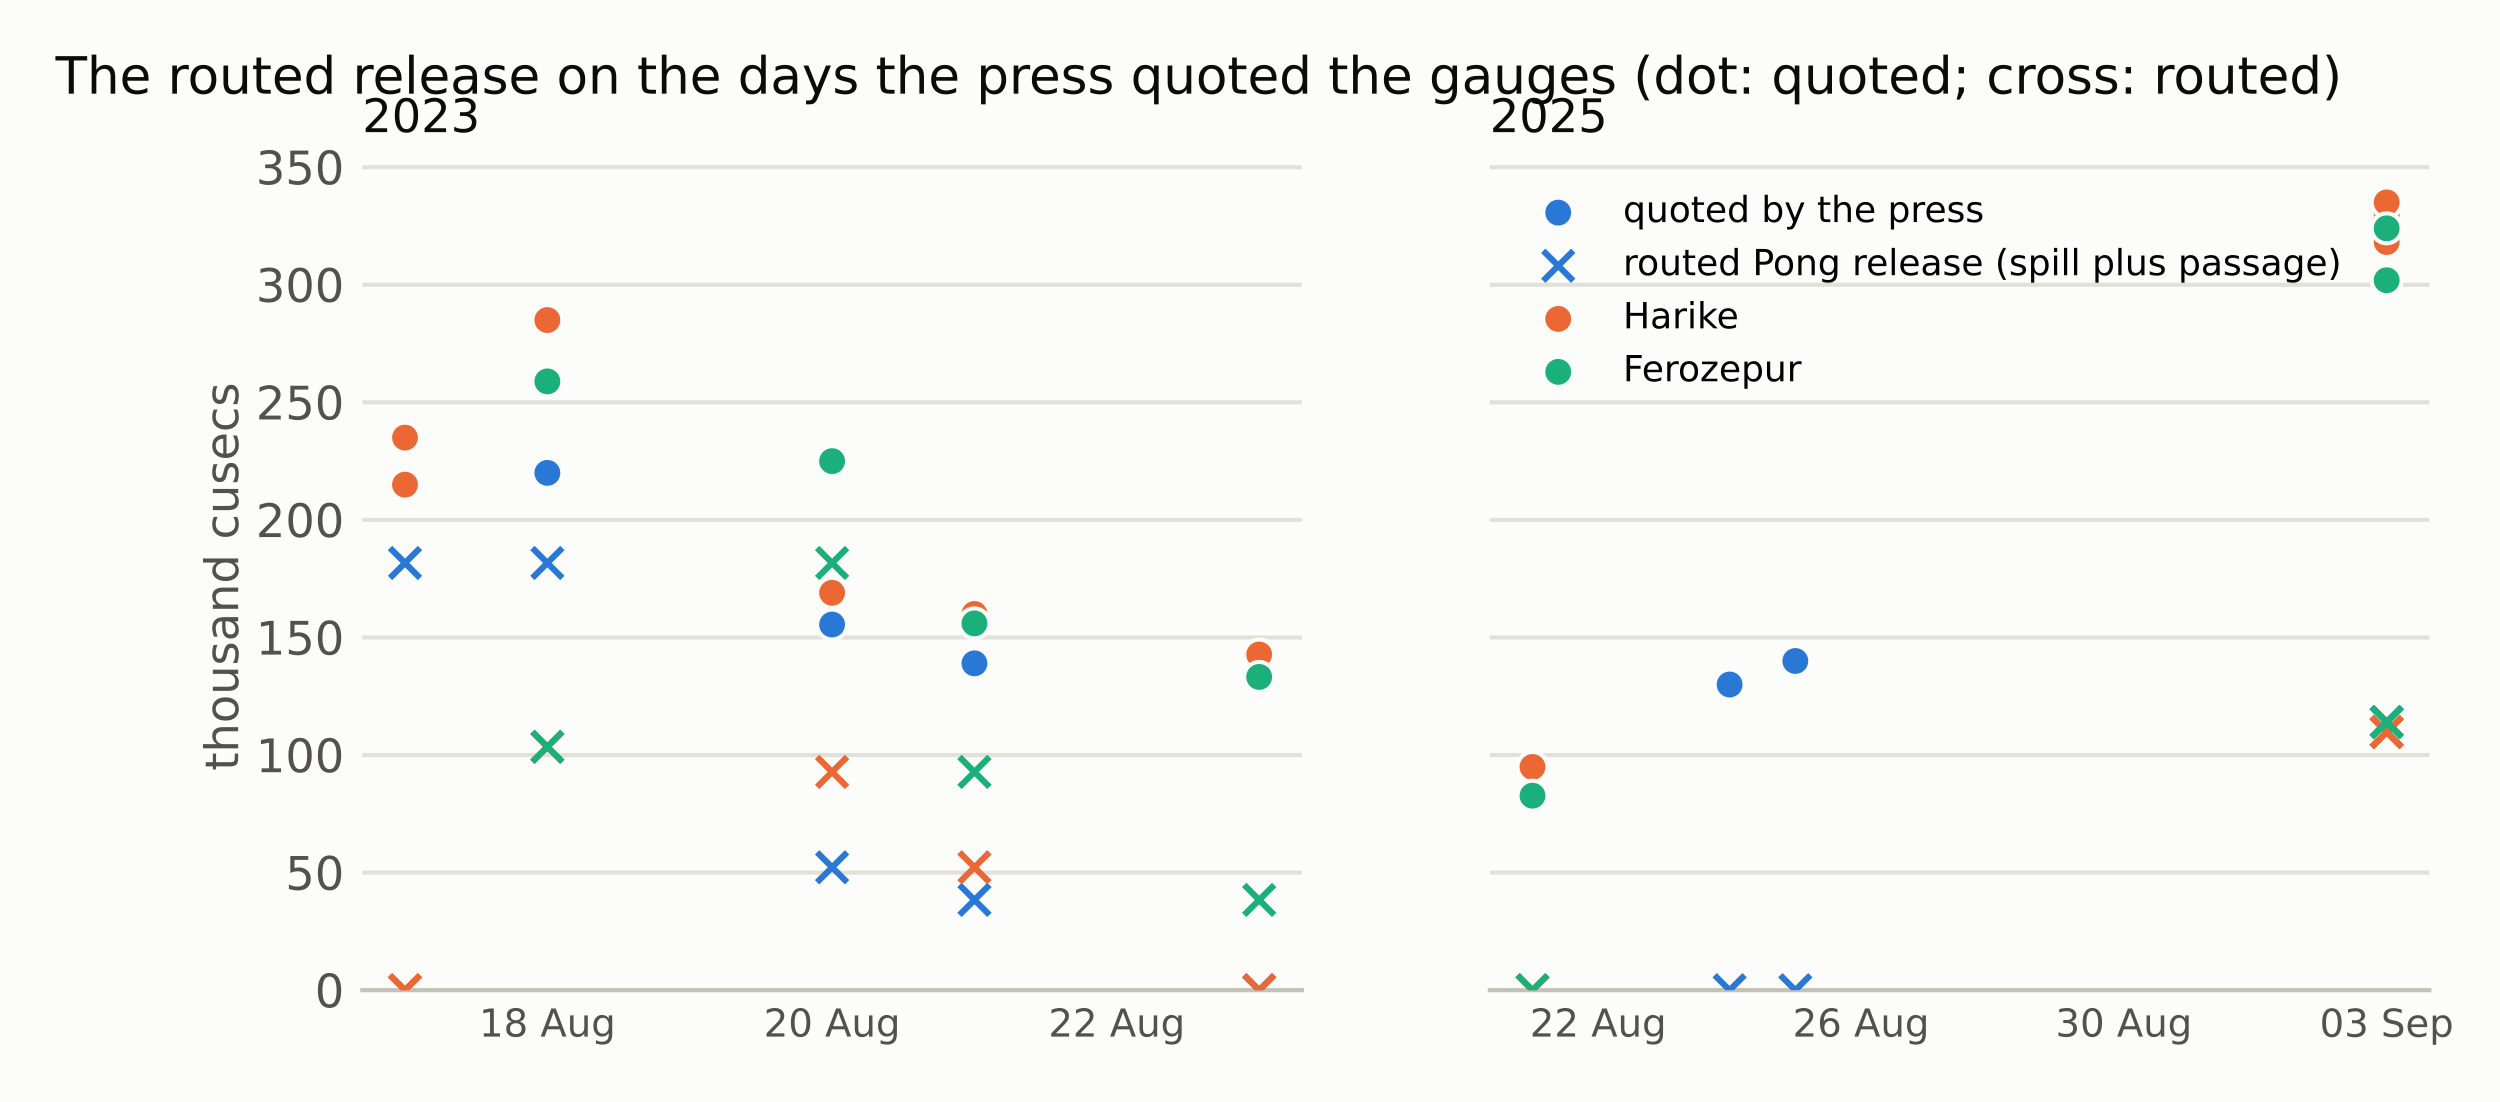
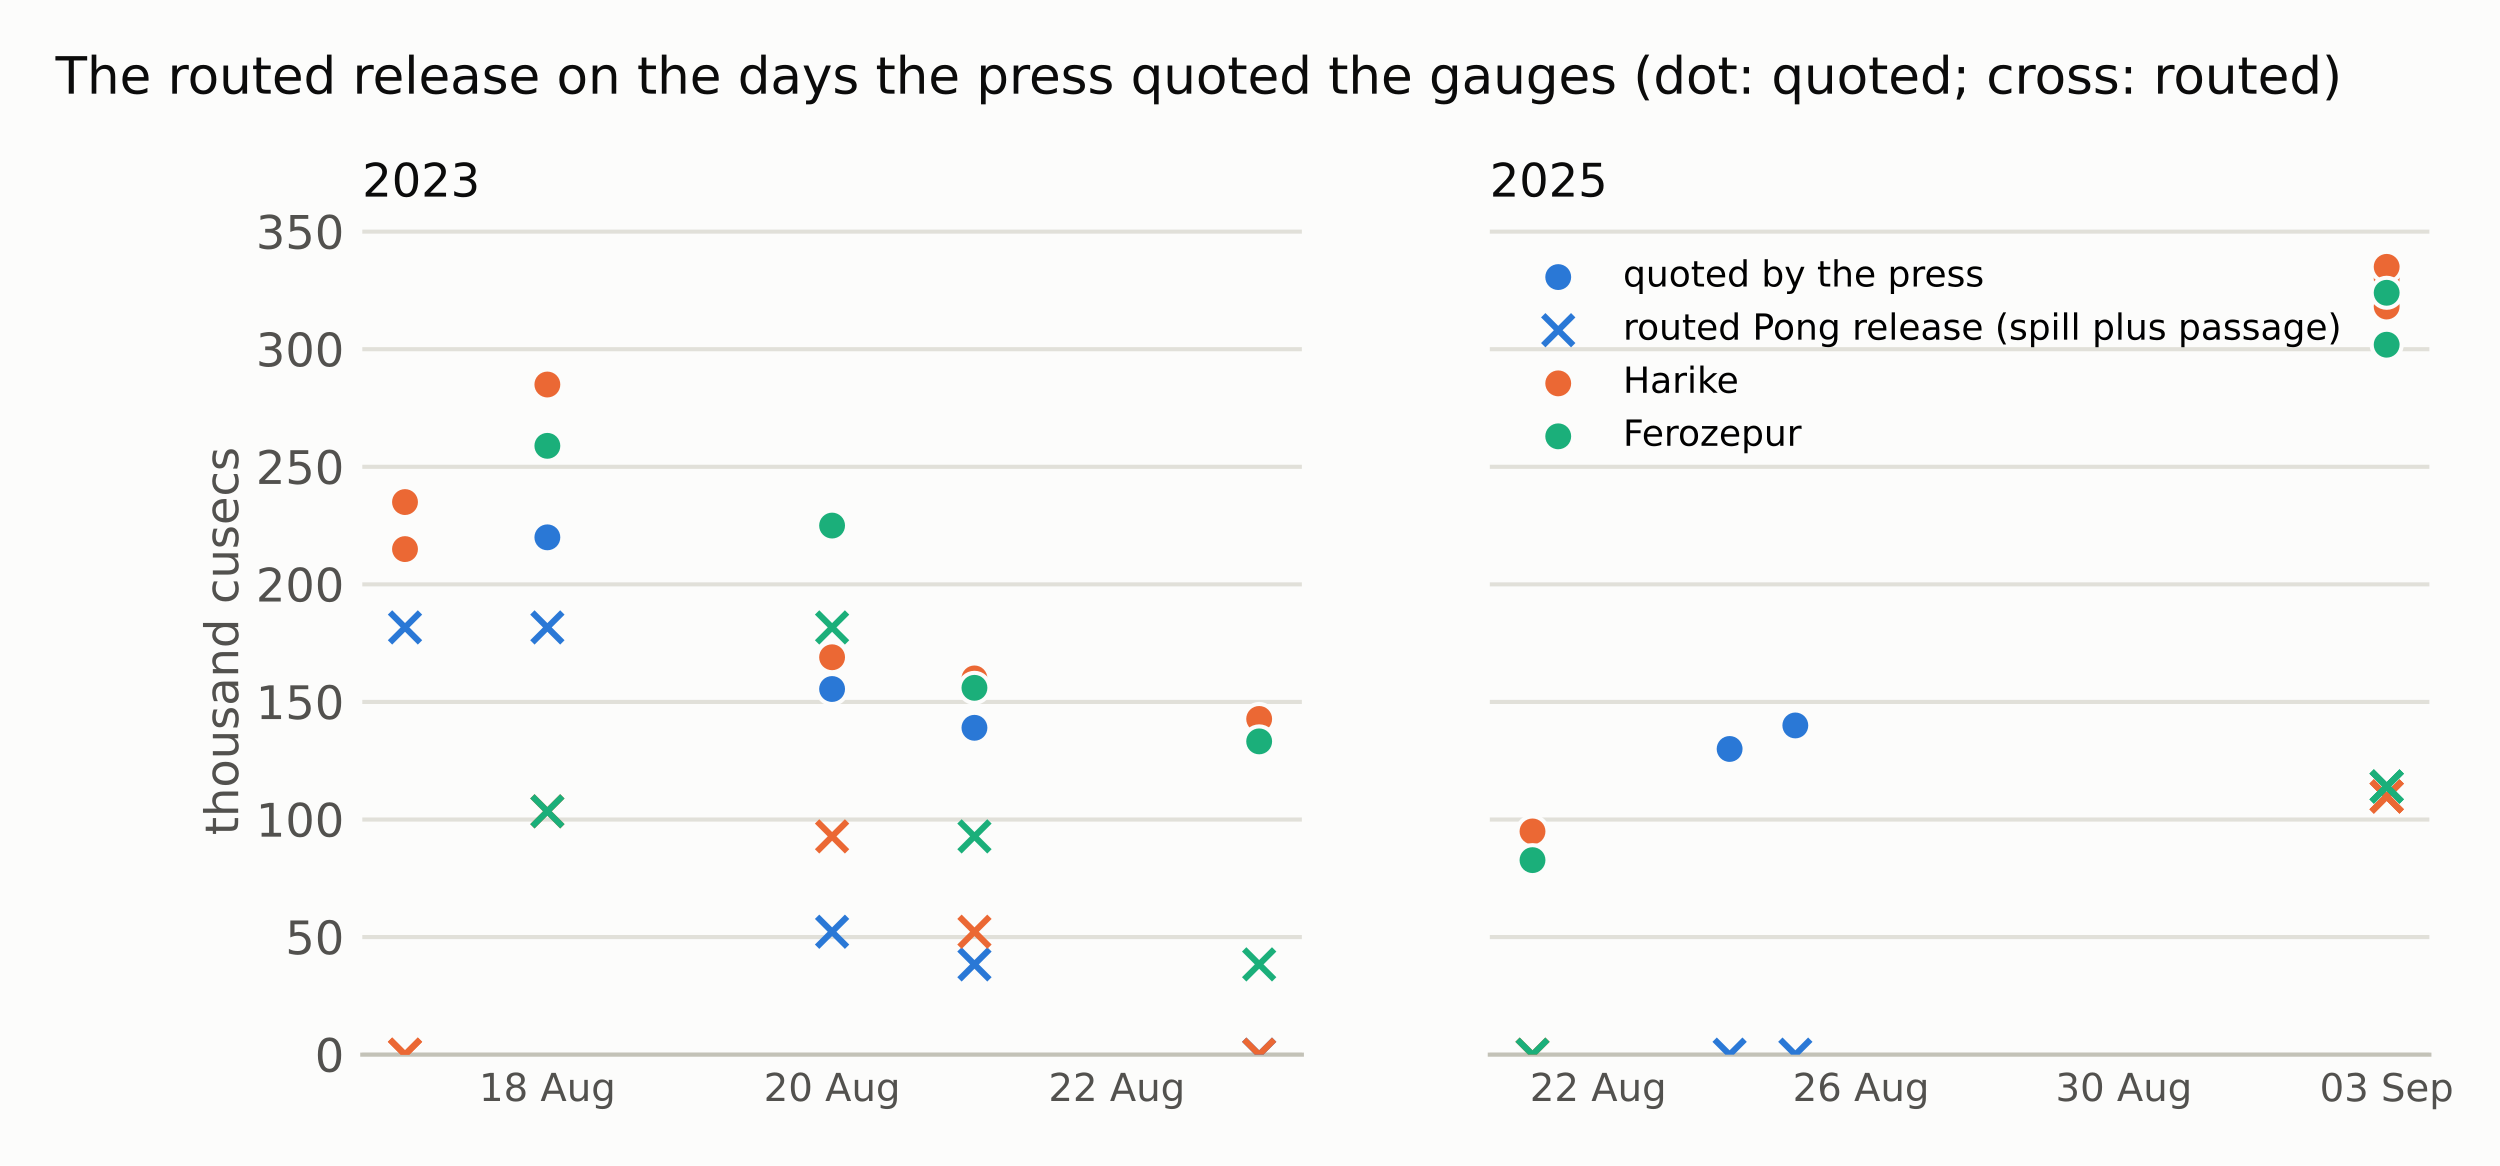
- <svg xmlns="http://www.w3.org/2000/svg" xmlns:xlink="http://www.w3.org/1999/xlink" width="485.903pt" height="214.033pt" viewBox="0 0 485.903 214.033" version="1.1">
+ <svg xmlns="http://www.w3.org/2000/svg" xmlns:xlink="http://www.w3.org/1999/xlink" width="485.903pt" height="226.561pt" viewBox="0 0 485.903 226.561" version="1.1">
  <defs>
    <style type="text/css">*{stroke-linejoin: round; stroke-linecap: butt}</style>
  </defs>
  <g id="figure_1">
    <g id="patch_1">
-       <path d="M 0 214.033  L 485.903 214.033  L 485.903 -0  L 0 -0  z " style="fill: #fcfcfb" />
+       <path d="M 0 226.561  L 485.903 226.561  L 485.903 0  L 0 0  z " style="fill: #fcfcfb" />
    </g>
    <g id="axes_1">
      <g id="patch_2">
-         <path d="M 70.416 192.456  L 253.034 192.456  L 253.034 31.68  L 70.416 31.68  z " style="fill: #fcfcfb" />
+         <path d="M 70.416 204.984  L 253.034 204.984  L 253.034 44.208  L 70.416 44.208  z " style="fill: #fcfcfb" />
      </g>
      <g id="matplotlib.axis_1">
        <g id="xtick_1">
          <g id="line2d_1" />
          <g id="text_1">
-             <text style="font-size: 7.5px; font-family: 'Segoe UI', 'DejaVu Sans', 'Arial', sans-serif; text-anchor: middle; fill: #52514e" x="106.386" y="201.469" transform="rotate(-0 106.3862 201.4685)">18 Aug</text>
+             <text style="font-size: 7.5px; font-family: 'Segoe UI', 'DejaVu Sans', 'Arial', sans-serif; text-anchor: middle; fill: #52514e" x="106.386" y="213.996" transform="rotate(-0 106.3862 213.9965)">18 Aug</text>
          </g>
        </g>
        <g id="xtick_2">
          <g id="line2d_2" />
          <g id="text_2">
-             <text style="font-size: 7.5px; font-family: 'Segoe UI', 'DejaVu Sans', 'Arial', sans-serif; text-anchor: middle; fill: #52514e" x="161.725" y="201.469" transform="rotate(-0 161.7251 201.4685)">20 Aug</text>
+             <text style="font-size: 7.5px; font-family: 'Segoe UI', 'DejaVu Sans', 'Arial', sans-serif; text-anchor: middle; fill: #52514e" x="161.725" y="213.996" transform="rotate(-0 161.7251 213.9965)">20 Aug</text>
          </g>
        </g>
        <g id="xtick_3">
          <g id="line2d_3" />
          <g id="text_3">
-             <text style="font-size: 7.5px; font-family: 'Segoe UI', 'DejaVu Sans', 'Arial', sans-serif; text-anchor: middle; fill: #52514e" x="217.064" y="201.469" transform="rotate(-0 217.0639 201.4685)">22 Aug</text>
+             <text style="font-size: 7.5px; font-family: 'Segoe UI', 'DejaVu Sans', 'Arial', sans-serif; text-anchor: middle; fill: #52514e" x="217.064" y="213.996" transform="rotate(-0 217.0639 213.9965)">22 Aug</text>
          </g>
        </g>
      </g>
      <g id="matplotlib.axis_2">
        <g id="ytick_1">
          <g id="line2d_4">
-             <path d="M 70.416 192.456  L 253.034 192.456  " clip-path="url(#p45ac440581)" style="fill: none; stroke: #e1e0d9; stroke-width: 0.8; stroke-linecap: square" />
+             <path d="M 70.416 204.984  L 253.034 204.984  " clip-path="url(#pf6a21c6788)" style="fill: none; stroke: #e1e0d9; stroke-width: 0.8; stroke-linecap: square" />
          </g>
          <g id="line2d_5" />
          <g id="text_4">
-             <text style="font-size: 9px; font-family: 'Segoe UI', 'DejaVu Sans', 'Arial', sans-serif; text-anchor: end; fill: #52514e" x="66.916" y="195.787" transform="rotate(-0 66.916 195.7874)">0</text>
+             <text style="font-size: 9px; font-family: 'Segoe UI', 'DejaVu Sans', 'Arial', sans-serif; text-anchor: end; fill: #52514e" x="66.916" y="208.315" transform="rotate(-0 66.916 208.3154)">0</text>
          </g>
        </g>
        <g id="ytick_2">
          <g id="line2d_6">
-             <path d="M 70.416 169.604  L 253.034 169.604  " clip-path="url(#p45ac440581)" style="fill: none; stroke: #e1e0d9; stroke-width: 0.8; stroke-linecap: square" />
+             <path d="M 70.416 182.132  L 253.034 182.132  " clip-path="url(#pf6a21c6788)" style="fill: none; stroke: #e1e0d9; stroke-width: 0.8; stroke-linecap: square" />
          </g>
          <g id="line2d_7" />
          <g id="text_5">
-             <text style="font-size: 9px; font-family: 'Segoe UI', 'DejaVu Sans', 'Arial', sans-serif; text-anchor: end; fill: #52514e" x="66.916" y="172.936" transform="rotate(-0 66.916 172.9357)">50</text>
+             <text style="font-size: 9px; font-family: 'Segoe UI', 'DejaVu Sans', 'Arial', sans-serif; text-anchor: end; fill: #52514e" x="66.916" y="185.464" transform="rotate(-0 66.916 185.4637)">50</text>
          </g>
        </g>
        <g id="ytick_3">
          <g id="line2d_8">
-             <path d="M 70.416 146.753  L 253.034 146.753  " clip-path="url(#p45ac440581)" style="fill: none; stroke: #e1e0d9; stroke-width: 0.8; stroke-linecap: square" />
+             <path d="M 70.416 159.281  L 253.034 159.281  " clip-path="url(#pf6a21c6788)" style="fill: none; stroke: #e1e0d9; stroke-width: 0.8; stroke-linecap: square" />
          </g>
          <g id="line2d_9" />
          <g id="text_6">
-             <text style="font-size: 9px; font-family: 'Segoe UI', 'DejaVu Sans', 'Arial', sans-serif; text-anchor: end; fill: #52514e" x="66.916" y="150.084" transform="rotate(-0 66.916 150.084)">100</text>
+             <text style="font-size: 9px; font-family: 'Segoe UI', 'DejaVu Sans', 'Arial', sans-serif; text-anchor: end; fill: #52514e" x="66.916" y="162.612" transform="rotate(-0 66.916 162.612)">100</text>
          </g>
        </g>
        <g id="ytick_4">
          <g id="line2d_10">
-             <path d="M 70.416 123.901  L 253.034 123.901  " clip-path="url(#p45ac440581)" style="fill: none; stroke: #e1e0d9; stroke-width: 0.8; stroke-linecap: square" />
+             <path d="M 70.416 136.429  L 253.034 136.429  " clip-path="url(#pf6a21c6788)" style="fill: none; stroke: #e1e0d9; stroke-width: 0.8; stroke-linecap: square" />
          </g>
          <g id="line2d_11" />
          <g id="text_7">
-             <text style="font-size: 9px; font-family: 'Segoe UI', 'DejaVu Sans', 'Arial', sans-serif; text-anchor: end; fill: #52514e" x="66.916" y="127.232" transform="rotate(-0 66.916 127.2324)">150</text>
+             <text style="font-size: 9px; font-family: 'Segoe UI', 'DejaVu Sans', 'Arial', sans-serif; text-anchor: end; fill: #52514e" x="66.916" y="139.76" transform="rotate(-0 66.916 139.7604)">150</text>
          </g>
        </g>
        <g id="ytick_5">
          <g id="line2d_12">
-             <path d="M 70.416 101.049  L 253.034 101.049  " clip-path="url(#p45ac440581)" style="fill: none; stroke: #e1e0d9; stroke-width: 0.8; stroke-linecap: square" />
+             <path d="M 70.416 113.577  L 253.034 113.577  " clip-path="url(#pf6a21c6788)" style="fill: none; stroke: #e1e0d9; stroke-width: 0.8; stroke-linecap: square" />
          </g>
          <g id="line2d_13" />
          <g id="text_8">
-             <text style="font-size: 9px; font-family: 'Segoe UI', 'DejaVu Sans', 'Arial', sans-serif; text-anchor: end; fill: #52514e" x="66.916" y="104.381" transform="rotate(-0 66.916 104.3807)">200</text>
+             <text style="font-size: 9px; font-family: 'Segoe UI', 'DejaVu Sans', 'Arial', sans-serif; text-anchor: end; fill: #52514e" x="66.916" y="116.909" transform="rotate(-0 66.916 116.9087)">200</text>
          </g>
        </g>
        <g id="ytick_6">
          <g id="line2d_14">
-             <path d="M 70.416 78.198  L 253.034 78.198  " clip-path="url(#p45ac440581)" style="fill: none; stroke: #e1e0d9; stroke-width: 0.8; stroke-linecap: square" />
+             <path d="M 70.416 90.726  L 253.034 90.726  " clip-path="url(#pf6a21c6788)" style="fill: none; stroke: #e1e0d9; stroke-width: 0.8; stroke-linecap: square" />
          </g>
          <g id="line2d_15" />
          <g id="text_9">
-             <text style="font-size: 9px; font-family: 'Segoe UI', 'DejaVu Sans', 'Arial', sans-serif; text-anchor: end; fill: #52514e" x="66.916" y="81.529" transform="rotate(-0 66.916 81.52898)">250</text>
+             <text style="font-size: 9px; font-family: 'Segoe UI', 'DejaVu Sans', 'Arial', sans-serif; text-anchor: end; fill: #52514e" x="66.916" y="94.057" transform="rotate(-0 66.916 94.05698)">250</text>
          </g>
        </g>
        <g id="ytick_7">
          <g id="line2d_16">
-             <path d="M 70.416 55.346  L 253.034 55.346  " clip-path="url(#p45ac440581)" style="fill: none; stroke: #e1e0d9; stroke-width: 0.8; stroke-linecap: square" />
+             <path d="M 70.416 67.874  L 253.034 67.874  " clip-path="url(#pf6a21c6788)" style="fill: none; stroke: #e1e0d9; stroke-width: 0.8; stroke-linecap: square" />
          </g>
          <g id="line2d_17" />
          <g id="text_10">
-             <text style="font-size: 9px; font-family: 'Segoe UI', 'DejaVu Sans', 'Arial', sans-serif; text-anchor: end; fill: #52514e" x="66.916" y="58.677" transform="rotate(-0 66.916 58.6773)">300</text>
+             <text style="font-size: 9px; font-family: 'Segoe UI', 'DejaVu Sans', 'Arial', sans-serif; text-anchor: end; fill: #52514e" x="66.916" y="71.205" transform="rotate(-0 66.916 71.2053)">300</text>
          </g>
        </g>
        <g id="ytick_8">
          <g id="line2d_18">
-             <path d="M 70.416 32.494  L 253.034 32.494  " clip-path="url(#p45ac440581)" style="fill: none; stroke: #e1e0d9; stroke-width: 0.8; stroke-linecap: square" />
+             <path d="M 70.416 45.022  L 253.034 45.022  " clip-path="url(#pf6a21c6788)" style="fill: none; stroke: #e1e0d9; stroke-width: 0.8; stroke-linecap: square" />
          </g>
          <g id="line2d_19" />
          <g id="text_11">
-             <text style="font-size: 9px; font-family: 'Segoe UI', 'DejaVu Sans', 'Arial', sans-serif; text-anchor: end; fill: #52514e" x="66.916" y="35.826" transform="rotate(-0 66.916 35.82561)">350</text>
+             <text style="font-size: 9px; font-family: 'Segoe UI', 'DejaVu Sans', 'Arial', sans-serif; text-anchor: end; fill: #52514e" x="66.916" y="48.354" transform="rotate(-0 66.916 48.35361)">350</text>
          </g>
        </g>
        <g id="text_12">
-           <text style="font-size: 9px; font-family: 'Segoe UI', 'DejaVu Sans', 'Arial', sans-serif; text-anchor: middle; fill: #52514e" x="46.291" y="112.068" transform="rotate(-90 46.29131 112.068)">thousand cusecs</text>
+           <text style="font-size: 9px; font-family: 'Segoe UI', 'DejaVu Sans', 'Arial', sans-serif; text-anchor: middle; fill: #52514e" x="46.291" y="124.596" transform="rotate(-90 46.29131 124.596)">thousand cusecs</text>
        </g>
      </g>
      <g id="patch_3">
-         <path d="M 70.416 192.456  L 253.034 192.456  " style="fill: none; stroke: #c3c2b7; stroke-width: 0.8; stroke-linejoin: miter; stroke-linecap: square" />
+         <path d="M 70.416 204.984  L 253.034 204.984  " style="fill: none; stroke: #c3c2b7; stroke-width: 0.8; stroke-linejoin: miter; stroke-linecap: square" />
      </g>
      <g id="text_13">
-         <text style="font-size: 9px; font-family: 'Segoe UI', 'DejaVu Sans', 'Arial', sans-serif; text-anchor: start; fill: #0b0b0b" x="70.416" y="25.68" transform="rotate(-0 70.416 25.68)">2023</text>
+         <text style="font-size: 9px; font-family: 'Segoe UI', 'DejaVu Sans', 'Arial', sans-serif; text-anchor: start; fill: #0b0b0b" x="70.416" y="38.208" transform="rotate(-0 70.416 38.208)">2023</text>
      </g>
      <g id="PathCollection_1">
        <defs>
-           <path id="m4403575133" d="M 0 2.915  C 0.773 2.915 1.515 2.608 2.062 2.062  C 2.608 1.515 2.915 0.773 2.915 0  C 2.915 -0.773 2.608 -1.515 2.062 -2.062  C 1.515 -2.608 0.773 -2.915 0 -2.915  C -0.773 -2.915 -1.515 -2.608 -2.062 -2.062  C -2.608 -1.515 -2.915 -0.773 -2.915 0  C -2.915 0.773 -2.608 1.515 -2.062 2.062  C -1.515 2.608 -0.773 2.915 0 2.915  z " style="stroke: #fcfcfb; stroke-width: 0.8" />
-         </defs>
-         <g clip-path="url(#p45ac440581)">
-           <use xlink:href="#m4403575133" x="78.717" y="85.51" style="fill: #2a78d6; stroke: #fcfcfb; stroke-width: 0.8" />
-           <use xlink:href="#m4403575133" x="106.386" y="91.909" style="fill: #2a78d6; stroke: #fcfcfb; stroke-width: 0.8" />
-           <use xlink:href="#m4403575133" x="161.725" y="121.387" style="fill: #2a78d6; stroke: #fcfcfb; stroke-width: 0.8" />
-           <use xlink:href="#m4403575133" x="189.395" y="128.928" style="fill: #2a78d6; stroke: #fcfcfb; stroke-width: 0.8" />
-           <use xlink:href="#m4403575133" x="244.733" y="130.299" style="fill: #2a78d6; stroke: #fcfcfb; stroke-width: 0.8" />
+           <path id="m98b587c056" d="M 0 2.915  C 0.773 2.915 1.515 2.608 2.062 2.062  C 2.608 1.515 2.915 0.773 2.915 0  C 2.915 -0.773 2.608 -1.515 2.062 -2.062  C 1.515 -2.608 0.773 -2.915 0 -2.915  C -0.773 -2.915 -1.515 -2.608 -2.062 -2.062  C -2.608 -1.515 -2.915 -0.773 -2.915 0  C -2.915 0.773 -2.608 1.515 -2.062 2.062  C -1.515 2.608 -0.773 2.915 0 2.915  z " style="stroke: #fcfcfb; stroke-width: 0.8" />
+         </defs>
+         <g clip-path="url(#pf6a21c6788)">
+           <use xlink:href="#m98b587c056" x="78.717" y="98.038" style="fill: #2a78d6; stroke: #fcfcfb; stroke-width: 0.8" />
+           <use xlink:href="#m98b587c056" x="106.386" y="104.437" style="fill: #2a78d6; stroke: #fcfcfb; stroke-width: 0.8" />
+           <use xlink:href="#m98b587c056" x="161.725" y="133.915" style="fill: #2a78d6; stroke: #fcfcfb; stroke-width: 0.8" />
+           <use xlink:href="#m98b587c056" x="189.395" y="141.456" style="fill: #2a78d6; stroke: #fcfcfb; stroke-width: 0.8" />
+           <use xlink:href="#m98b587c056" x="244.733" y="142.827" style="fill: #2a78d6; stroke: #fcfcfb; stroke-width: 0.8" />
        </g>
      </g>
      <g id="PathCollection_2">
        <defs>
-           <path id="m735cad4ddc" d="M -2.915 2.915  L 2.915 -2.915  M -2.915 -2.915  L 2.915 2.915  " style="stroke: #2a78d6; stroke-width: 1.2" />
-         </defs>
-         <g clip-path="url(#p45ac440581)">
-           <use xlink:href="#m735cad4ddc" x="78.717" y="109.42" style="fill: #2a78d6; stroke: #2a78d6; stroke-width: 1.2" />
-           <use xlink:href="#m735cad4ddc" x="106.386" y="109.42" style="fill: #2a78d6; stroke: #2a78d6; stroke-width: 1.2" />
-           <use xlink:href="#m735cad4ddc" x="161.725" y="168.568" style="fill: #2a78d6; stroke: #2a78d6; stroke-width: 1.2" />
-           <use xlink:href="#m735cad4ddc" x="189.395" y="174.912" style="fill: #2a78d6; stroke: #2a78d6; stroke-width: 1.2" />
-           <use xlink:href="#m735cad4ddc" x="244.733" y="192.456" style="fill: #2a78d6; stroke: #2a78d6; stroke-width: 1.2" />
+           <path id="m5d84d21944" d="M -2.915 2.915  L 2.915 -2.915  M -2.915 -2.915  L 2.915 2.915  " style="stroke: #2a78d6; stroke-width: 1.2" />
+         </defs>
+         <g clip-path="url(#pf6a21c6788)">
+           <use xlink:href="#m5d84d21944" x="78.717" y="121.948" style="fill: #2a78d6; stroke: #2a78d6; stroke-width: 1.2" />
+           <use xlink:href="#m5d84d21944" x="106.386" y="121.948" style="fill: #2a78d6; stroke: #2a78d6; stroke-width: 1.2" />
+           <use xlink:href="#m5d84d21944" x="161.725" y="181.096" style="fill: #2a78d6; stroke: #2a78d6; stroke-width: 1.2" />
+           <use xlink:href="#m5d84d21944" x="189.395" y="187.44" style="fill: #2a78d6; stroke: #2a78d6; stroke-width: 1.2" />
+           <use xlink:href="#m5d84d21944" x="244.733" y="204.984" style="fill: #2a78d6; stroke: #2a78d6; stroke-width: 1.2" />
        </g>
      </g>
      <g id="PathCollection_3">
        <defs>
-           <path id="m0ab8306b70" d="M 0 2.915  C 0.773 2.915 1.515 2.608 2.062 2.062  C 2.608 1.515 2.915 0.773 2.915 0  C 2.915 -0.773 2.608 -1.515 2.062 -2.062  C 1.515 -2.608 0.773 -2.915 0 -2.915  C -0.773 -2.915 -1.515 -2.608 -2.062 -2.062  C -2.608 -1.515 -2.915 -0.773 -2.915 0  C -2.915 0.773 -2.608 1.515 -2.062 2.062  C -1.515 2.608 -0.773 2.915 0 2.915  z " style="stroke: #fcfcfb; stroke-width: 0.8" />
-         </defs>
-         <g clip-path="url(#p45ac440581)">
-           <use xlink:href="#m0ab8306b70" x="78.717" y="85.053" style="fill: #eb6834; stroke: #fcfcfb; stroke-width: 0.8" />
-           <use xlink:href="#m0ab8306b70" x="78.717" y="94.194" style="fill: #eb6834; stroke: #fcfcfb; stroke-width: 0.8" />
-           <use xlink:href="#m0ab8306b70" x="106.386" y="62.207" style="fill: #eb6834; stroke: #fcfcfb; stroke-width: 0.8" />
-           <use xlink:href="#m0ab8306b70" x="161.725" y="115.217" style="fill: #eb6834; stroke: #fcfcfb; stroke-width: 0.8" />
-           <use xlink:href="#m0ab8306b70" x="189.395" y="119.331" style="fill: #eb6834; stroke: #fcfcfb; stroke-width: 0.8" />
-           <use xlink:href="#m0ab8306b70" x="244.733" y="127.207" style="fill: #eb6834; stroke: #fcfcfb; stroke-width: 0.8" />
+           <path id="mb61de73898" d="M 0 2.915  C 0.773 2.915 1.515 2.608 2.062 2.062  C 2.608 1.515 2.915 0.773 2.915 0  C 2.915 -0.773 2.608 -1.515 2.062 -2.062  C 1.515 -2.608 0.773 -2.915 0 -2.915  C -0.773 -2.915 -1.515 -2.608 -2.062 -2.062  C -2.608 -1.515 -2.915 -0.773 -2.915 0  C -2.915 0.773 -2.608 1.515 -2.062 2.062  C -1.515 2.608 -0.773 2.915 0 2.915  z " style="stroke: #fcfcfb; stroke-width: 0.8" />
+         </defs>
+         <g clip-path="url(#pf6a21c6788)">
+           <use xlink:href="#mb61de73898" x="78.717" y="97.581" style="fill: #eb6834; stroke: #fcfcfb; stroke-width: 0.8" />
+           <use xlink:href="#mb61de73898" x="78.717" y="106.722" style="fill: #eb6834; stroke: #fcfcfb; stroke-width: 0.8" />
+           <use xlink:href="#mb61de73898" x="106.386" y="74.735" style="fill: #eb6834; stroke: #fcfcfb; stroke-width: 0.8" />
+           <use xlink:href="#mb61de73898" x="161.725" y="127.745" style="fill: #eb6834; stroke: #fcfcfb; stroke-width: 0.8" />
+           <use xlink:href="#mb61de73898" x="189.395" y="131.859" style="fill: #eb6834; stroke: #fcfcfb; stroke-width: 0.8" />
+           <use xlink:href="#mb61de73898" x="244.733" y="139.735" style="fill: #eb6834; stroke: #fcfcfb; stroke-width: 0.8" />
        </g>
      </g>
      <g id="PathCollection_4">
        <defs>
-           <path id="m8bb1f6ffcc" d="M -2.915 2.915  L 2.915 -2.915  M -2.915 -2.915  L 2.915 2.915  " style="stroke: #eb6834; stroke-width: 1.2" />
-         </defs>
-         <g clip-path="url(#p45ac440581)">
-           <use xlink:href="#m8bb1f6ffcc" x="78.717" y="192.456" style="fill: #eb6834; stroke: #eb6834; stroke-width: 1.2" />
-           <use xlink:href="#m8bb1f6ffcc" x="78.717" y="192.456" style="fill: #eb6834; stroke: #eb6834; stroke-width: 1.2" />
-           <use xlink:href="#m8bb1f6ffcc" x="106.386" y="145.161" style="fill: #eb6834; stroke: #eb6834; stroke-width: 1.2" />
-           <use xlink:href="#m8bb1f6ffcc" x="161.725" y="150.034" style="fill: #eb6834; stroke: #eb6834; stroke-width: 1.2" />
-           <use xlink:href="#m8bb1f6ffcc" x="189.395" y="168.568" style="fill: #eb6834; stroke: #eb6834; stroke-width: 1.2" />
-           <use xlink:href="#m8bb1f6ffcc" x="244.733" y="192.456" style="fill: #eb6834; stroke: #eb6834; stroke-width: 1.2" />
+           <path id="mfae37e5ca5" d="M -2.915 2.915  L 2.915 -2.915  M -2.915 -2.915  L 2.915 2.915  " style="stroke: #eb6834; stroke-width: 1.2" />
+         </defs>
+         <g clip-path="url(#pf6a21c6788)">
+           <use xlink:href="#mfae37e5ca5" x="78.717" y="204.984" style="fill: #eb6834; stroke: #eb6834; stroke-width: 1.2" />
+           <use xlink:href="#mfae37e5ca5" x="78.717" y="204.984" style="fill: #eb6834; stroke: #eb6834; stroke-width: 1.2" />
+           <use xlink:href="#mfae37e5ca5" x="106.386" y="157.689" style="fill: #eb6834; stroke: #eb6834; stroke-width: 1.2" />
+           <use xlink:href="#mfae37e5ca5" x="161.725" y="162.562" style="fill: #eb6834; stroke: #eb6834; stroke-width: 1.2" />
+           <use xlink:href="#mfae37e5ca5" x="189.395" y="181.096" style="fill: #eb6834; stroke: #eb6834; stroke-width: 1.2" />
+           <use xlink:href="#mfae37e5ca5" x="244.733" y="204.984" style="fill: #eb6834; stroke: #eb6834; stroke-width: 1.2" />
        </g>
      </g>
      <g id="PathCollection_5">
        <defs>
-           <path id="mbcd1f93e95" d="M 0 2.915  C 0.773 2.915 1.515 2.608 2.062 2.062  C 2.608 1.515 2.915 0.773 2.915 0  C 2.915 -0.773 2.608 -1.515 2.062 -2.062  C 1.515 -2.608 0.773 -2.915 0 -2.915  C -0.773 -2.915 -1.515 -2.608 -2.062 -2.062  C -2.608 -1.515 -2.915 -0.773 -2.915 0  C -2.915 0.773 -2.608 1.515 -2.062 2.062  C -1.515 2.608 -0.773 2.915 0 2.915  z " style="stroke: #fcfcfb; stroke-width: 0.8" />
-         </defs>
-         <g clip-path="url(#p45ac440581)">
-           <use xlink:href="#mbcd1f93e95" x="106.386" y="74.125" style="fill: #1baf7a; stroke: #fcfcfb; stroke-width: 0.8" />
-           <use xlink:href="#mbcd1f93e95" x="161.725" y="89.623" style="fill: #1baf7a; stroke: #fcfcfb; stroke-width: 0.8" />
-           <use xlink:href="#mbcd1f93e95" x="189.395" y="121.159" style="fill: #1baf7a; stroke: #fcfcfb; stroke-width: 0.8" />
-           <use xlink:href="#mbcd1f93e95" x="244.733" y="131.568" style="fill: #1baf7a; stroke: #fcfcfb; stroke-width: 0.8" />
+           <path id="m20db718c32" d="M 0 2.915  C 0.773 2.915 1.515 2.608 2.062 2.062  C 2.608 1.515 2.915 0.773 2.915 0  C 2.915 -0.773 2.608 -1.515 2.062 -2.062  C 1.515 -2.608 0.773 -2.915 0 -2.915  C -0.773 -2.915 -1.515 -2.608 -2.062 -2.062  C -2.608 -1.515 -2.915 -0.773 -2.915 0  C -2.915 0.773 -2.608 1.515 -2.062 2.062  C -1.515 2.608 -0.773 2.915 0 2.915  z " style="stroke: #fcfcfb; stroke-width: 0.8" />
+         </defs>
+         <g clip-path="url(#pf6a21c6788)">
+           <use xlink:href="#m20db718c32" x="106.386" y="86.653" style="fill: #1baf7a; stroke: #fcfcfb; stroke-width: 0.8" />
+           <use xlink:href="#m20db718c32" x="161.725" y="102.151" style="fill: #1baf7a; stroke: #fcfcfb; stroke-width: 0.8" />
+           <use xlink:href="#m20db718c32" x="189.395" y="133.687" style="fill: #1baf7a; stroke: #fcfcfb; stroke-width: 0.8" />
+           <use xlink:href="#m20db718c32" x="244.733" y="144.096" style="fill: #1baf7a; stroke: #fcfcfb; stroke-width: 0.8" />
        </g>
      </g>
      <g id="PathCollection_6">
        <defs>
-           <path id="m251ad68001" d="M -2.915 2.915  L 2.915 -2.915  M -2.915 -2.915  L 2.915 2.915  " style="stroke: #1baf7a; stroke-width: 1.2" />
-         </defs>
-         <g clip-path="url(#p45ac440581)">
-           <use xlink:href="#m251ad68001" x="106.386" y="145.161" style="fill: #1baf7a; stroke: #1baf7a; stroke-width: 1.2" />
-           <use xlink:href="#m251ad68001" x="161.725" y="109.42" style="fill: #1baf7a; stroke: #1baf7a; stroke-width: 1.2" />
-           <use xlink:href="#m251ad68001" x="189.395" y="150.034" style="fill: #1baf7a; stroke: #1baf7a; stroke-width: 1.2" />
-           <use xlink:href="#m251ad68001" x="244.733" y="174.912" style="fill: #1baf7a; stroke: #1baf7a; stroke-width: 1.2" />
+           <path id="mb5054219ed" d="M -2.915 2.915  L 2.915 -2.915  M -2.915 -2.915  L 2.915 2.915  " style="stroke: #1baf7a; stroke-width: 1.2" />
+         </defs>
+         <g clip-path="url(#pf6a21c6788)">
+           <use xlink:href="#mb5054219ed" x="106.386" y="157.689" style="fill: #1baf7a; stroke: #1baf7a; stroke-width: 1.2" />
+           <use xlink:href="#mb5054219ed" x="161.725" y="121.948" style="fill: #1baf7a; stroke: #1baf7a; stroke-width: 1.2" />
+           <use xlink:href="#mb5054219ed" x="189.395" y="162.562" style="fill: #1baf7a; stroke: #1baf7a; stroke-width: 1.2" />
+           <use xlink:href="#mb5054219ed" x="244.733" y="187.44" style="fill: #1baf7a; stroke: #1baf7a; stroke-width: 1.2" />
        </g>
      </g>
    </g>
    <g id="axes_2">
      <g id="patch_4">
-         <path d="M 289.558 192.456  L 472.176 192.456  L 472.176 31.68  L 289.558 31.68  z " style="fill: #fcfcfb" />
+         <path d="M 289.558 204.984  L 472.176 204.984  L 472.176 44.208  L 289.558 44.208  z " style="fill: #fcfcfb" />
      </g>
      <g id="matplotlib.axis_3">
        <g id="xtick_4">
          <g id="line2d_20" />
          <g id="text_14">
-             <text style="font-size: 7.5px; font-family: 'Segoe UI', 'DejaVu Sans', 'Arial', sans-serif; text-anchor: middle; fill: #52514e" x="310.629" y="201.469" transform="rotate(-0 310.6291 201.4685)">22 Aug</text>
+             <text style="font-size: 7.5px; font-family: 'Segoe UI', 'DejaVu Sans', 'Arial', sans-serif; text-anchor: middle; fill: #52514e" x="310.629" y="213.996" transform="rotate(-0 310.6291 213.9965)">22 Aug</text>
          </g>
        </g>
        <g id="xtick_5">
          <g id="line2d_21" />
          <g id="text_15">
-             <text style="font-size: 7.5px; font-family: 'Segoe UI', 'DejaVu Sans', 'Arial', sans-serif; text-anchor: middle; fill: #52514e" x="361.711" y="201.469" transform="rotate(-0 361.7112 201.4685)">26 Aug</text>
+             <text style="font-size: 7.5px; font-family: 'Segoe UI', 'DejaVu Sans', 'Arial', sans-serif; text-anchor: middle; fill: #52514e" x="361.711" y="213.996" transform="rotate(-0 361.7112 213.9965)">26 Aug</text>
          </g>
        </g>
        <g id="xtick_6">
          <g id="line2d_22" />
          <g id="text_16">
-             <text style="font-size: 7.5px; font-family: 'Segoe UI', 'DejaVu Sans', 'Arial', sans-serif; text-anchor: middle; fill: #52514e" x="412.793" y="201.469" transform="rotate(-0 412.7932 201.4685)">30 Aug</text>
+             <text style="font-size: 7.5px; font-family: 'Segoe UI', 'DejaVu Sans', 'Arial', sans-serif; text-anchor: middle; fill: #52514e" x="412.793" y="213.996" transform="rotate(-0 412.7932 213.9965)">30 Aug</text>
          </g>
        </g>
        <g id="xtick_7">
          <g id="line2d_23" />
          <g id="text_17">
-             <text style="font-size: 7.5px; font-family: 'Segoe UI', 'DejaVu Sans', 'Arial', sans-serif; text-anchor: middle; fill: #52514e" x="463.875" y="201.508" transform="rotate(-0 463.8752 201.5083)">03 Sep</text>
+             <text style="font-size: 7.5px; font-family: 'Segoe UI', 'DejaVu Sans', 'Arial', sans-serif; text-anchor: middle; fill: #52514e" x="463.875" y="214.036" transform="rotate(-0 463.8752 214.0363)">03 Sep</text>
          </g>
        </g>
      </g>
      <g id="matplotlib.axis_4">
        <g id="ytick_9">
          <g id="line2d_24">
-             <path d="M 289.558 192.456  L 472.176 192.456  " clip-path="url(#p9aeb468e15)" style="fill: none; stroke: #e1e0d9; stroke-width: 0.8; stroke-linecap: square" />
+             <path d="M 289.558 204.984  L 472.176 204.984  " clip-path="url(#p42573d8691)" style="fill: none; stroke: #e1e0d9; stroke-width: 0.8; stroke-linecap: square" />
          </g>
          <g id="line2d_25" />
        </g>
        <g id="ytick_10">
          <g id="line2d_26">
-             <path d="M 289.558 169.604  L 472.176 169.604  " clip-path="url(#p9aeb468e15)" style="fill: none; stroke: #e1e0d9; stroke-width: 0.8; stroke-linecap: square" />
+             <path d="M 289.558 182.132  L 472.176 182.132  " clip-path="url(#p42573d8691)" style="fill: none; stroke: #e1e0d9; stroke-width: 0.8; stroke-linecap: square" />
          </g>
          <g id="line2d_27" />
        </g>
        <g id="ytick_11">
          <g id="line2d_28">
-             <path d="M 289.558 146.753  L 472.176 146.753  " clip-path="url(#p9aeb468e15)" style="fill: none; stroke: #e1e0d9; stroke-width: 0.8; stroke-linecap: square" />
+             <path d="M 289.558 159.281  L 472.176 159.281  " clip-path="url(#p42573d8691)" style="fill: none; stroke: #e1e0d9; stroke-width: 0.8; stroke-linecap: square" />
          </g>
          <g id="line2d_29" />
        </g>
        <g id="ytick_12">
          <g id="line2d_30">
-             <path d="M 289.558 123.901  L 472.176 123.901  " clip-path="url(#p9aeb468e15)" style="fill: none; stroke: #e1e0d9; stroke-width: 0.8; stroke-linecap: square" />
+             <path d="M 289.558 136.429  L 472.176 136.429  " clip-path="url(#p42573d8691)" style="fill: none; stroke: #e1e0d9; stroke-width: 0.8; stroke-linecap: square" />
          </g>
          <g id="line2d_31" />
        </g>
        <g id="ytick_13">
          <g id="line2d_32">
-             <path d="M 289.558 101.049  L 472.176 101.049  " clip-path="url(#p9aeb468e15)" style="fill: none; stroke: #e1e0d9; stroke-width: 0.8; stroke-linecap: square" />
+             <path d="M 289.558 113.577  L 472.176 113.577  " clip-path="url(#p42573d8691)" style="fill: none; stroke: #e1e0d9; stroke-width: 0.8; stroke-linecap: square" />
          </g>
          <g id="line2d_33" />
        </g>
        <g id="ytick_14">
          <g id="line2d_34">
-             <path d="M 289.558 78.198  L 472.176 78.198  " clip-path="url(#p9aeb468e15)" style="fill: none; stroke: #e1e0d9; stroke-width: 0.8; stroke-linecap: square" />
+             <path d="M 289.558 90.726  L 472.176 90.726  " clip-path="url(#p42573d8691)" style="fill: none; stroke: #e1e0d9; stroke-width: 0.8; stroke-linecap: square" />
          </g>
          <g id="line2d_35" />
        </g>
        <g id="ytick_15">
          <g id="line2d_36">
-             <path d="M 289.558 55.346  L 472.176 55.346  " clip-path="url(#p9aeb468e15)" style="fill: none; stroke: #e1e0d9; stroke-width: 0.8; stroke-linecap: square" />
+             <path d="M 289.558 67.874  L 472.176 67.874  " clip-path="url(#p42573d8691)" style="fill: none; stroke: #e1e0d9; stroke-width: 0.8; stroke-linecap: square" />
          </g>
          <g id="line2d_37" />
        </g>
        <g id="ytick_16">
          <g id="line2d_38">
-             <path d="M 289.558 32.494  L 472.176 32.494  " clip-path="url(#p9aeb468e15)" style="fill: none; stroke: #e1e0d9; stroke-width: 0.8; stroke-linecap: square" />
+             <path d="M 289.558 45.022  L 472.176 45.022  " clip-path="url(#p42573d8691)" style="fill: none; stroke: #e1e0d9; stroke-width: 0.8; stroke-linecap: square" />
          </g>
          <g id="line2d_39" />
        </g>
      </g>
      <g id="patch_5">
-         <path d="M 289.558 192.456  L 472.176 192.456  " style="fill: none; stroke: #c3c2b7; stroke-width: 0.8; stroke-linejoin: miter; stroke-linecap: square" />
+         <path d="M 289.558 204.984  L 472.176 204.984  " style="fill: none; stroke: #c3c2b7; stroke-width: 0.8; stroke-linejoin: miter; stroke-linecap: square" />
      </g>
      <g id="text_18">
-         <text style="font-size: 9px; font-family: 'Segoe UI', 'DejaVu Sans', 'Arial', sans-serif; text-anchor: start; fill: #0b0b0b" x="289.558" y="25.68" transform="rotate(-0 289.5578 25.68)">2025</text>
+         <text style="font-size: 9px; font-family: 'Segoe UI', 'DejaVu Sans', 'Arial', sans-serif; text-anchor: start; fill: #0b0b0b" x="289.558" y="38.208" transform="rotate(-0 289.5578 38.208)">2025</text>
      </g>
      <g id="PathCollection_7">
-         <g clip-path="url(#p9aeb468e15)">
-           <use xlink:href="#m4403575133" x="336.17" y="133.042" style="fill: #2a78d6; stroke: #fcfcfb; stroke-width: 0.8" />
-           <use xlink:href="#m4403575133" x="348.941" y="128.471" style="fill: #2a78d6; stroke: #fcfcfb; stroke-width: 0.8" />
+         <g clip-path="url(#p42573d8691)">
+           <use xlink:href="#m98b587c056" x="336.17" y="145.57" style="fill: #2a78d6; stroke: #fcfcfb; stroke-width: 0.8" />
+           <use xlink:href="#m98b587c056" x="348.941" y="140.999" style="fill: #2a78d6; stroke: #fcfcfb; stroke-width: 0.8" />
        </g>
      </g>
      <g id="PathCollection_8">
-         <g clip-path="url(#p9aeb468e15)">
-           <use xlink:href="#m735cad4ddc" x="336.17" y="192.456" style="fill: #2a78d6; stroke: #2a78d6; stroke-width: 1.2" />
-           <use xlink:href="#m735cad4ddc" x="348.941" y="192.456" style="fill: #2a78d6; stroke: #2a78d6; stroke-width: 1.2" />
+         <g clip-path="url(#p42573d8691)">
+           <use xlink:href="#m5d84d21944" x="336.17" y="204.984" style="fill: #2a78d6; stroke: #2a78d6; stroke-width: 1.2" />
+           <use xlink:href="#m5d84d21944" x="348.941" y="204.984" style="fill: #2a78d6; stroke: #2a78d6; stroke-width: 1.2" />
        </g>
      </g>
      <g id="PathCollection_9">
-         <g clip-path="url(#p9aeb468e15)">
-           <use xlink:href="#m0ab8306b70" x="297.859" y="149.07" style="fill: #eb6834; stroke: #fcfcfb; stroke-width: 0.8" />
-           <use xlink:href="#m0ab8306b70" x="463.875" y="41.635" style="fill: #eb6834; stroke: #fcfcfb; stroke-width: 0.8" />
-           <use xlink:href="#m0ab8306b70" x="463.875" y="39.336" style="fill: #eb6834; stroke: #fcfcfb; stroke-width: 0.8" />
-           <use xlink:href="#m0ab8306b70" x="463.875" y="47.047" style="fill: #eb6834; stroke: #fcfcfb; stroke-width: 0.8" />
+         <g clip-path="url(#p42573d8691)">
+           <use xlink:href="#mb61de73898" x="297.859" y="161.598" style="fill: #eb6834; stroke: #fcfcfb; stroke-width: 0.8" />
+           <use xlink:href="#mb61de73898" x="463.875" y="54.163" style="fill: #eb6834; stroke: #fcfcfb; stroke-width: 0.8" />
+           <use xlink:href="#mb61de73898" x="463.875" y="51.864" style="fill: #eb6834; stroke: #fcfcfb; stroke-width: 0.8" />
+           <use xlink:href="#mb61de73898" x="463.875" y="59.575" style="fill: #eb6834; stroke: #fcfcfb; stroke-width: 0.8" />
        </g>
      </g>
      <g id="PathCollection_10">
-         <g clip-path="url(#p9aeb468e15)">
-           <use xlink:href="#m8bb1f6ffcc" x="297.859" y="192.456" style="fill: #eb6834; stroke: #eb6834; stroke-width: 1.2" />
-           <use xlink:href="#m8bb1f6ffcc" x="463.875" y="142.276" style="fill: #eb6834; stroke: #eb6834; stroke-width: 1.2" />
-           <use xlink:href="#m8bb1f6ffcc" x="463.875" y="142.276" style="fill: #eb6834; stroke: #eb6834; stroke-width: 1.2" />
-           <use xlink:href="#m8bb1f6ffcc" x="463.875" y="142.276" style="fill: #eb6834; stroke: #eb6834; stroke-width: 1.2" />
+         <g clip-path="url(#p42573d8691)">
+           <use xlink:href="#mfae37e5ca5" x="297.859" y="204.984" style="fill: #eb6834; stroke: #eb6834; stroke-width: 1.2" />
+           <use xlink:href="#mfae37e5ca5" x="463.875" y="154.804" style="fill: #eb6834; stroke: #eb6834; stroke-width: 1.2" />
+           <use xlink:href="#mfae37e5ca5" x="463.875" y="154.804" style="fill: #eb6834; stroke: #eb6834; stroke-width: 1.2" />
+           <use xlink:href="#mfae37e5ca5" x="463.875" y="154.804" style="fill: #eb6834; stroke: #eb6834; stroke-width: 1.2" />
        </g>
      </g>
      <g id="PathCollection_11">
-         <g clip-path="url(#p9aeb468e15)">
-           <use xlink:href="#mbcd1f93e95" x="297.859" y="154.648" style="fill: #1baf7a; stroke: #fcfcfb; stroke-width: 0.8" />
-           <use xlink:href="#mbcd1f93e95" x="463.875" y="44.377" style="fill: #1baf7a; stroke: #fcfcfb; stroke-width: 0.8" />
-           <use xlink:href="#mbcd1f93e95" x="463.875" y="54.2" style="fill: #1baf7a; stroke: #fcfcfb; stroke-width: 0.8" />
-           <use xlink:href="#mbcd1f93e95" x="463.875" y="54.469" style="fill: #1baf7a; stroke: #fcfcfb; stroke-width: 0.8" />
+         <g clip-path="url(#p42573d8691)">
+           <use xlink:href="#m20db718c32" x="297.859" y="167.176" style="fill: #1baf7a; stroke: #fcfcfb; stroke-width: 0.8" />
+           <use xlink:href="#m20db718c32" x="463.875" y="56.905" style="fill: #1baf7a; stroke: #fcfcfb; stroke-width: 0.8" />
+           <use xlink:href="#m20db718c32" x="463.875" y="66.728" style="fill: #1baf7a; stroke: #fcfcfb; stroke-width: 0.8" />
+           <use xlink:href="#m20db718c32" x="463.875" y="66.997" style="fill: #1baf7a; stroke: #fcfcfb; stroke-width: 0.8" />
        </g>
      </g>
      <g id="PathCollection_12">
-         <g clip-path="url(#p9aeb468e15)">
-           <use xlink:href="#m251ad68001" x="297.859" y="192.456" style="fill: #1baf7a; stroke: #1baf7a; stroke-width: 1.2" />
-           <use xlink:href="#m251ad68001" x="463.875" y="140.338" style="fill: #1baf7a; stroke: #1baf7a; stroke-width: 1.2" />
-           <use xlink:href="#m251ad68001" x="463.875" y="140.338" style="fill: #1baf7a; stroke: #1baf7a; stroke-width: 1.2" />
-           <use xlink:href="#m251ad68001" x="463.875" y="140.338" style="fill: #1baf7a; stroke: #1baf7a; stroke-width: 1.2" />
+         <g clip-path="url(#p42573d8691)">
+           <use xlink:href="#mb5054219ed" x="297.859" y="204.984" style="fill: #1baf7a; stroke: #1baf7a; stroke-width: 1.2" />
+           <use xlink:href="#mb5054219ed" x="463.875" y="152.866" style="fill: #1baf7a; stroke: #1baf7a; stroke-width: 1.2" />
+           <use xlink:href="#mb5054219ed" x="463.875" y="152.866" style="fill: #1baf7a; stroke: #1baf7a; stroke-width: 1.2" />
+           <use xlink:href="#mb5054219ed" x="463.875" y="152.866" style="fill: #1baf7a; stroke: #1baf7a; stroke-width: 1.2" />
        </g>
      </g>
      <g id="legend_1">
        <g id="PathCollection_13">
          <g>
-             <use xlink:href="#m4403575133" x="302.858" y="41.325" style="fill: #2a78d6; stroke: #fcfcfb; stroke-width: 0.8" />
+             <use xlink:href="#m98b587c056" x="302.858" y="53.853" style="fill: #2a78d6; stroke: #fcfcfb; stroke-width: 0.8" />
          </g>
        </g>
        <g id="text_19">
-           <text style="font-size: 7px; font-family: 'Segoe UI', 'DejaVu Sans', 'Arial', sans-serif; text-anchor: start" x="315.458" y="43.162" transform="rotate(-0 315.4578 43.16219)">quoted by the press</text>
+           <text style="font-size: 7px; font-family: 'Segoe UI', 'DejaVu Sans', 'Arial', sans-serif; text-anchor: start" x="315.458" y="55.69" transform="rotate(-0 315.4578 55.69019)">quoted by the press</text>
        </g>
        <g id="PathCollection_14">
          <g>
-             <use xlink:href="#m735cad4ddc" x="302.858" y="51.654" style="fill: #2a78d6; stroke: #2a78d6; stroke-width: 1.2" />
+             <use xlink:href="#m5d84d21944" x="302.858" y="64.182" style="fill: #2a78d6; stroke: #2a78d6; stroke-width: 1.2" />
          </g>
        </g>
        <g id="text_20">
-           <text style="font-size: 7px; font-family: 'Segoe UI', 'DejaVu Sans', 'Arial', sans-serif; text-anchor: start" x="315.458" y="53.492" transform="rotate(-0 315.4578 53.49156)">routed Pong release (spill plus passage)</text>
+           <text style="font-size: 7px; font-family: 'Segoe UI', 'DejaVu Sans', 'Arial', sans-serif; text-anchor: start" x="315.458" y="66.02" transform="rotate(-0 315.4578 66.01956)">routed Pong release (spill plus passage)</text>
        </g>
        <g id="PathCollection_15">
          <g>
-             <use xlink:href="#m0ab8306b70" x="302.858" y="61.983" style="fill: #eb6834; stroke: #fcfcfb; stroke-width: 0.8" />
+             <use xlink:href="#mb61de73898" x="302.858" y="74.511" style="fill: #eb6834; stroke: #fcfcfb; stroke-width: 0.8" />
          </g>
        </g>
        <g id="text_21">
-           <text style="font-size: 7px; font-family: 'Segoe UI', 'DejaVu Sans', 'Arial', sans-serif; text-anchor: start" x="315.458" y="63.821" transform="rotate(-0 315.4578 63.82094)">Harike</text>
+           <text style="font-size: 7px; font-family: 'Segoe UI', 'DejaVu Sans', 'Arial', sans-serif; text-anchor: start" x="315.458" y="76.349" transform="rotate(-0 315.4578 76.34894)">Harike</text>
        </g>
        <g id="PathCollection_16">
          <g>
-             <use xlink:href="#mbcd1f93e95" x="302.858" y="72.276" style="fill: #1baf7a; stroke: #fcfcfb; stroke-width: 0.8" />
+             <use xlink:href="#m20db718c32" x="302.858" y="84.804" style="fill: #1baf7a; stroke: #fcfcfb; stroke-width: 0.8" />
          </g>
        </g>
        <g id="text_22">
-           <text style="font-size: 7px; font-family: 'Segoe UI', 'DejaVu Sans', 'Arial', sans-serif; text-anchor: start" x="315.458" y="74.113" transform="rotate(-0 315.4578 74.11312)">Ferozepur</text>
+           <text style="font-size: 7px; font-family: 'Segoe UI', 'DejaVu Sans', 'Arial', sans-serif; text-anchor: start" x="315.458" y="86.641" transform="rotate(-0 315.4578 86.64113)">Ferozepur</text>
        </g>
      </g>
    </g>
    <g id="text_23">
      <text style="font-size: 10px; font-family: 'Segoe UI', 'DejaVu Sans', 'Arial', sans-serif; text-anchor: start; fill: #0b0b0b" x="10.8" y="18.203" transform="rotate(-0 10.8 18.20312)">The routed release on the days the press quoted the gauges (dot: quoted; cross: routed)</text>
    </g>
  </g>
  <defs>
-     <clipPath id="p45ac440581">
-       <rect x="70.416" y="31.68" width="182.618" height="160.776" />
+     <clipPath id="pf6a21c6788">
+       <rect x="70.416" y="44.208" width="182.618" height="160.776" />
    </clipPath>
-     <clipPath id="p9aeb468e15">
-       <rect x="289.558" y="31.68" width="182.618" height="160.776" />
+     <clipPath id="p42573d8691">
+       <rect x="289.558" y="44.208" width="182.618" height="160.776" />
    </clipPath>
  </defs>
</svg>
